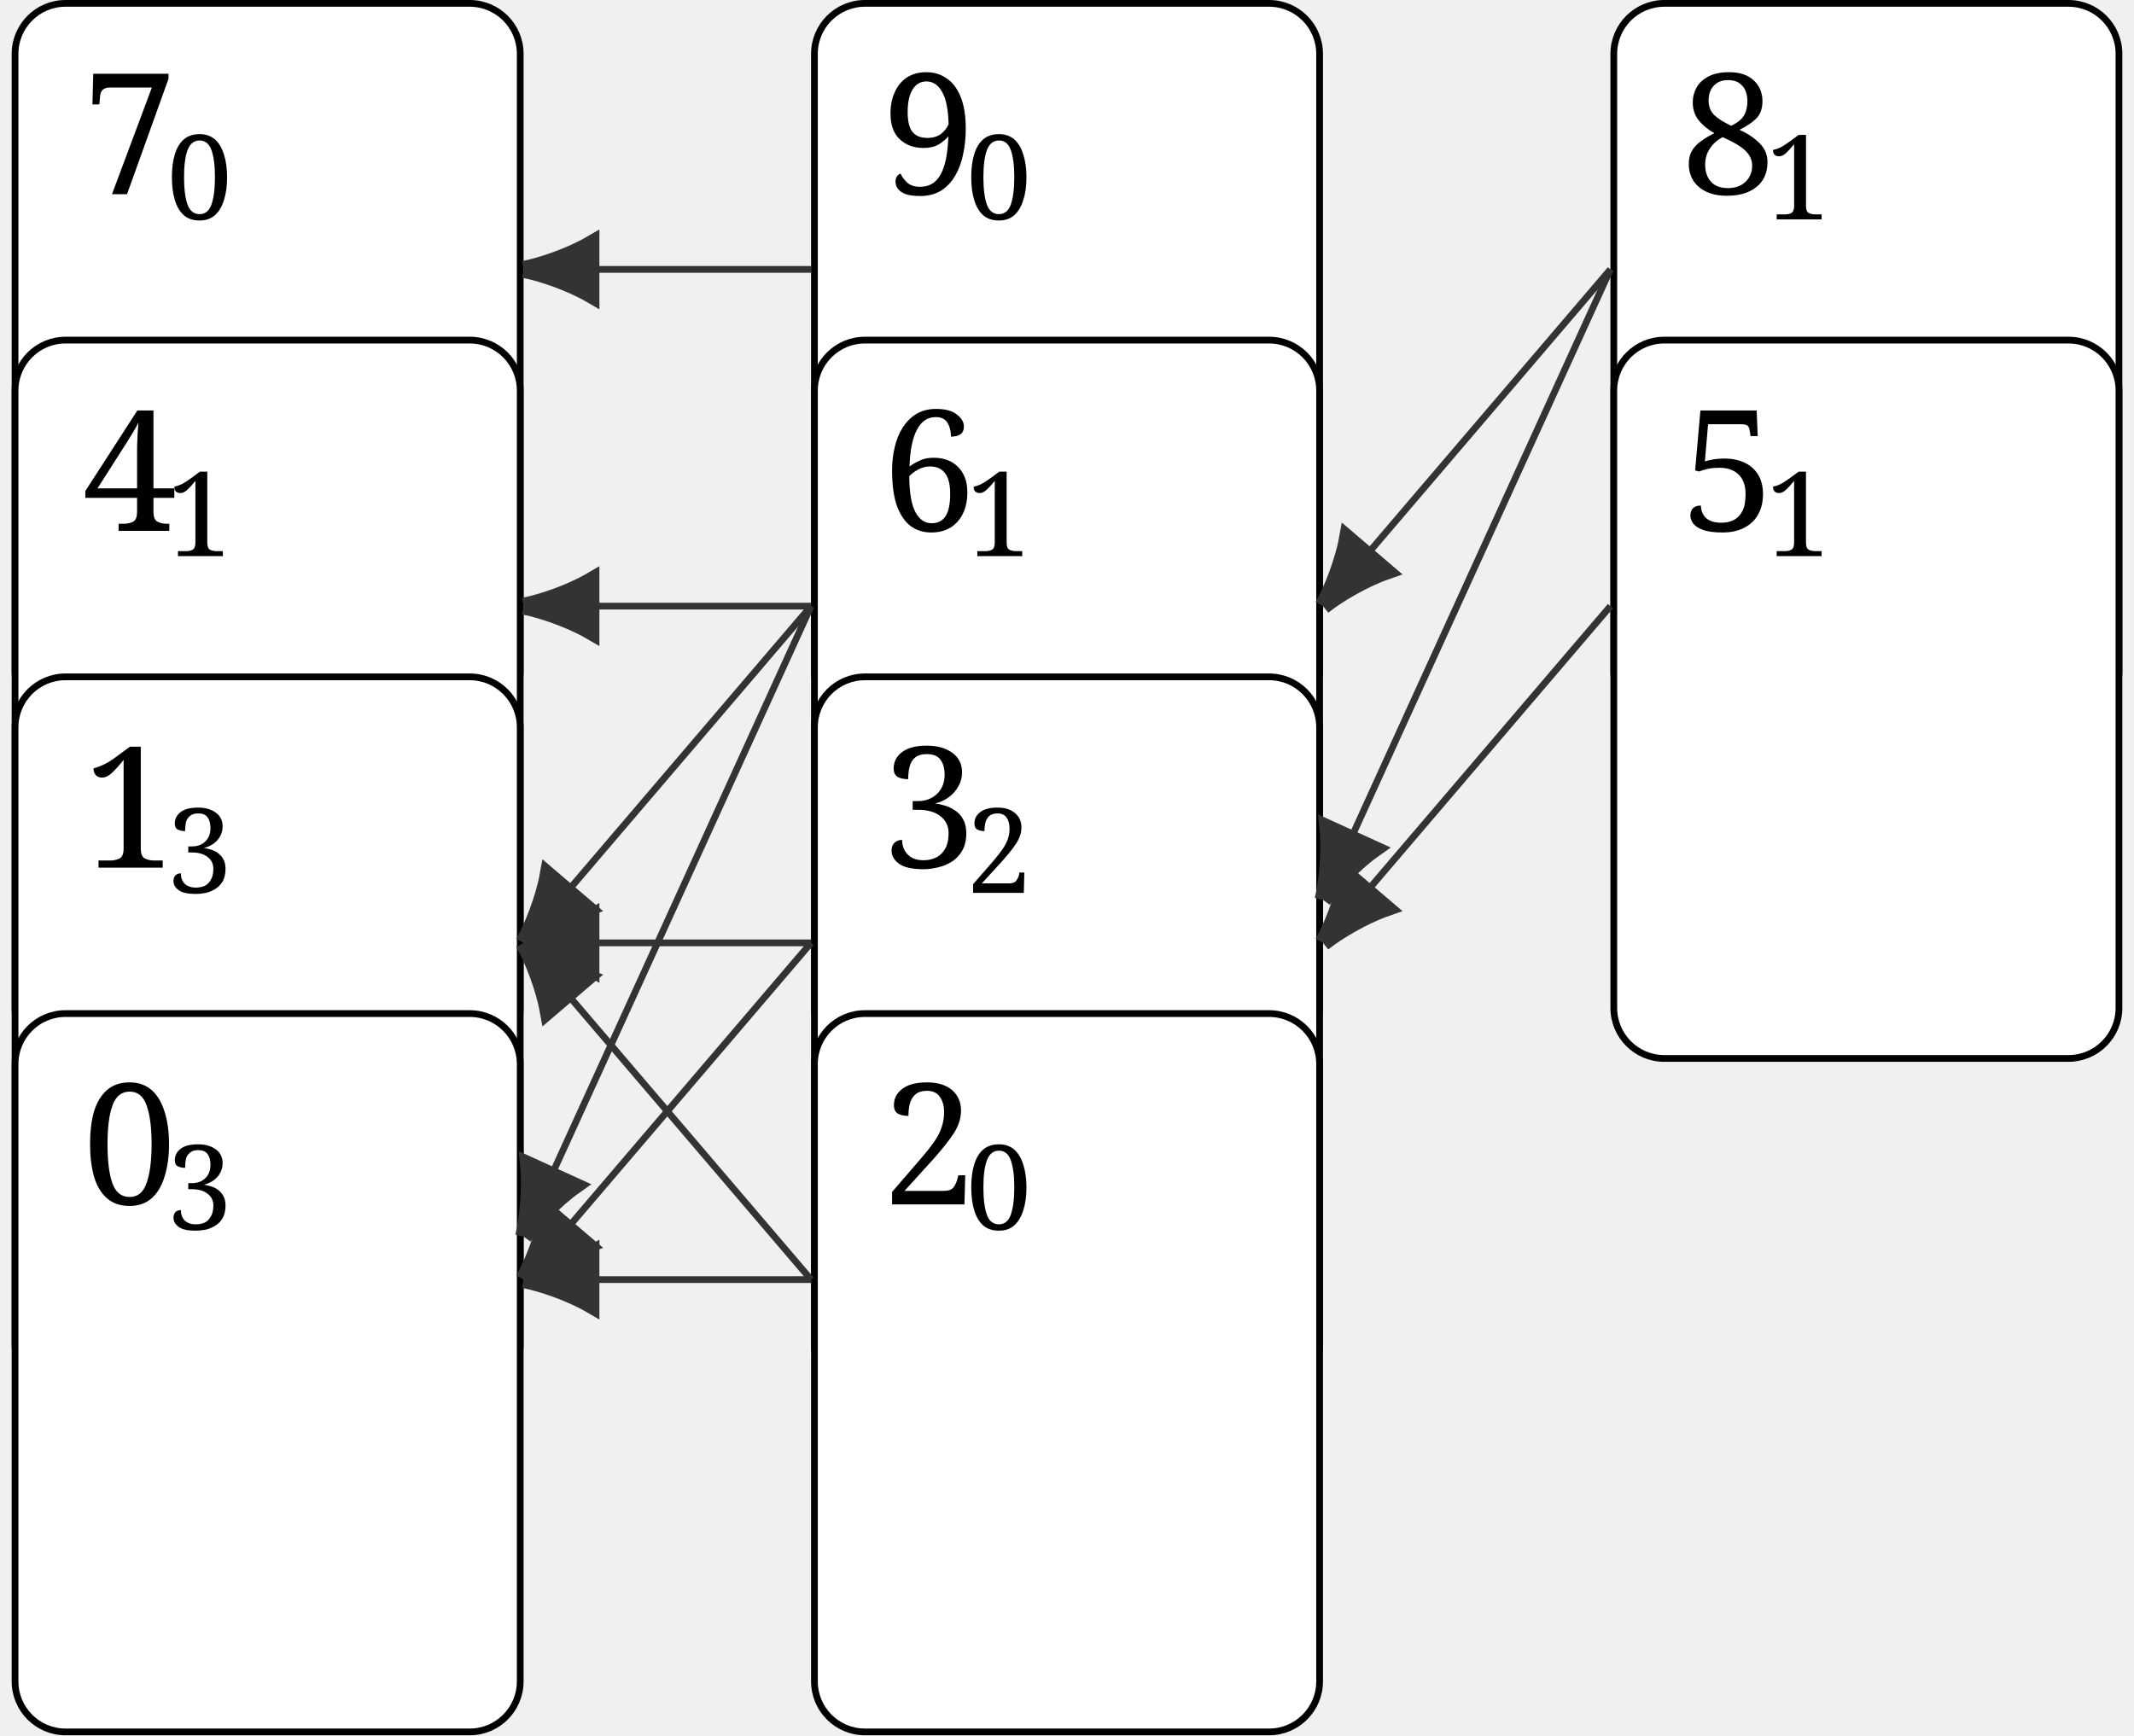
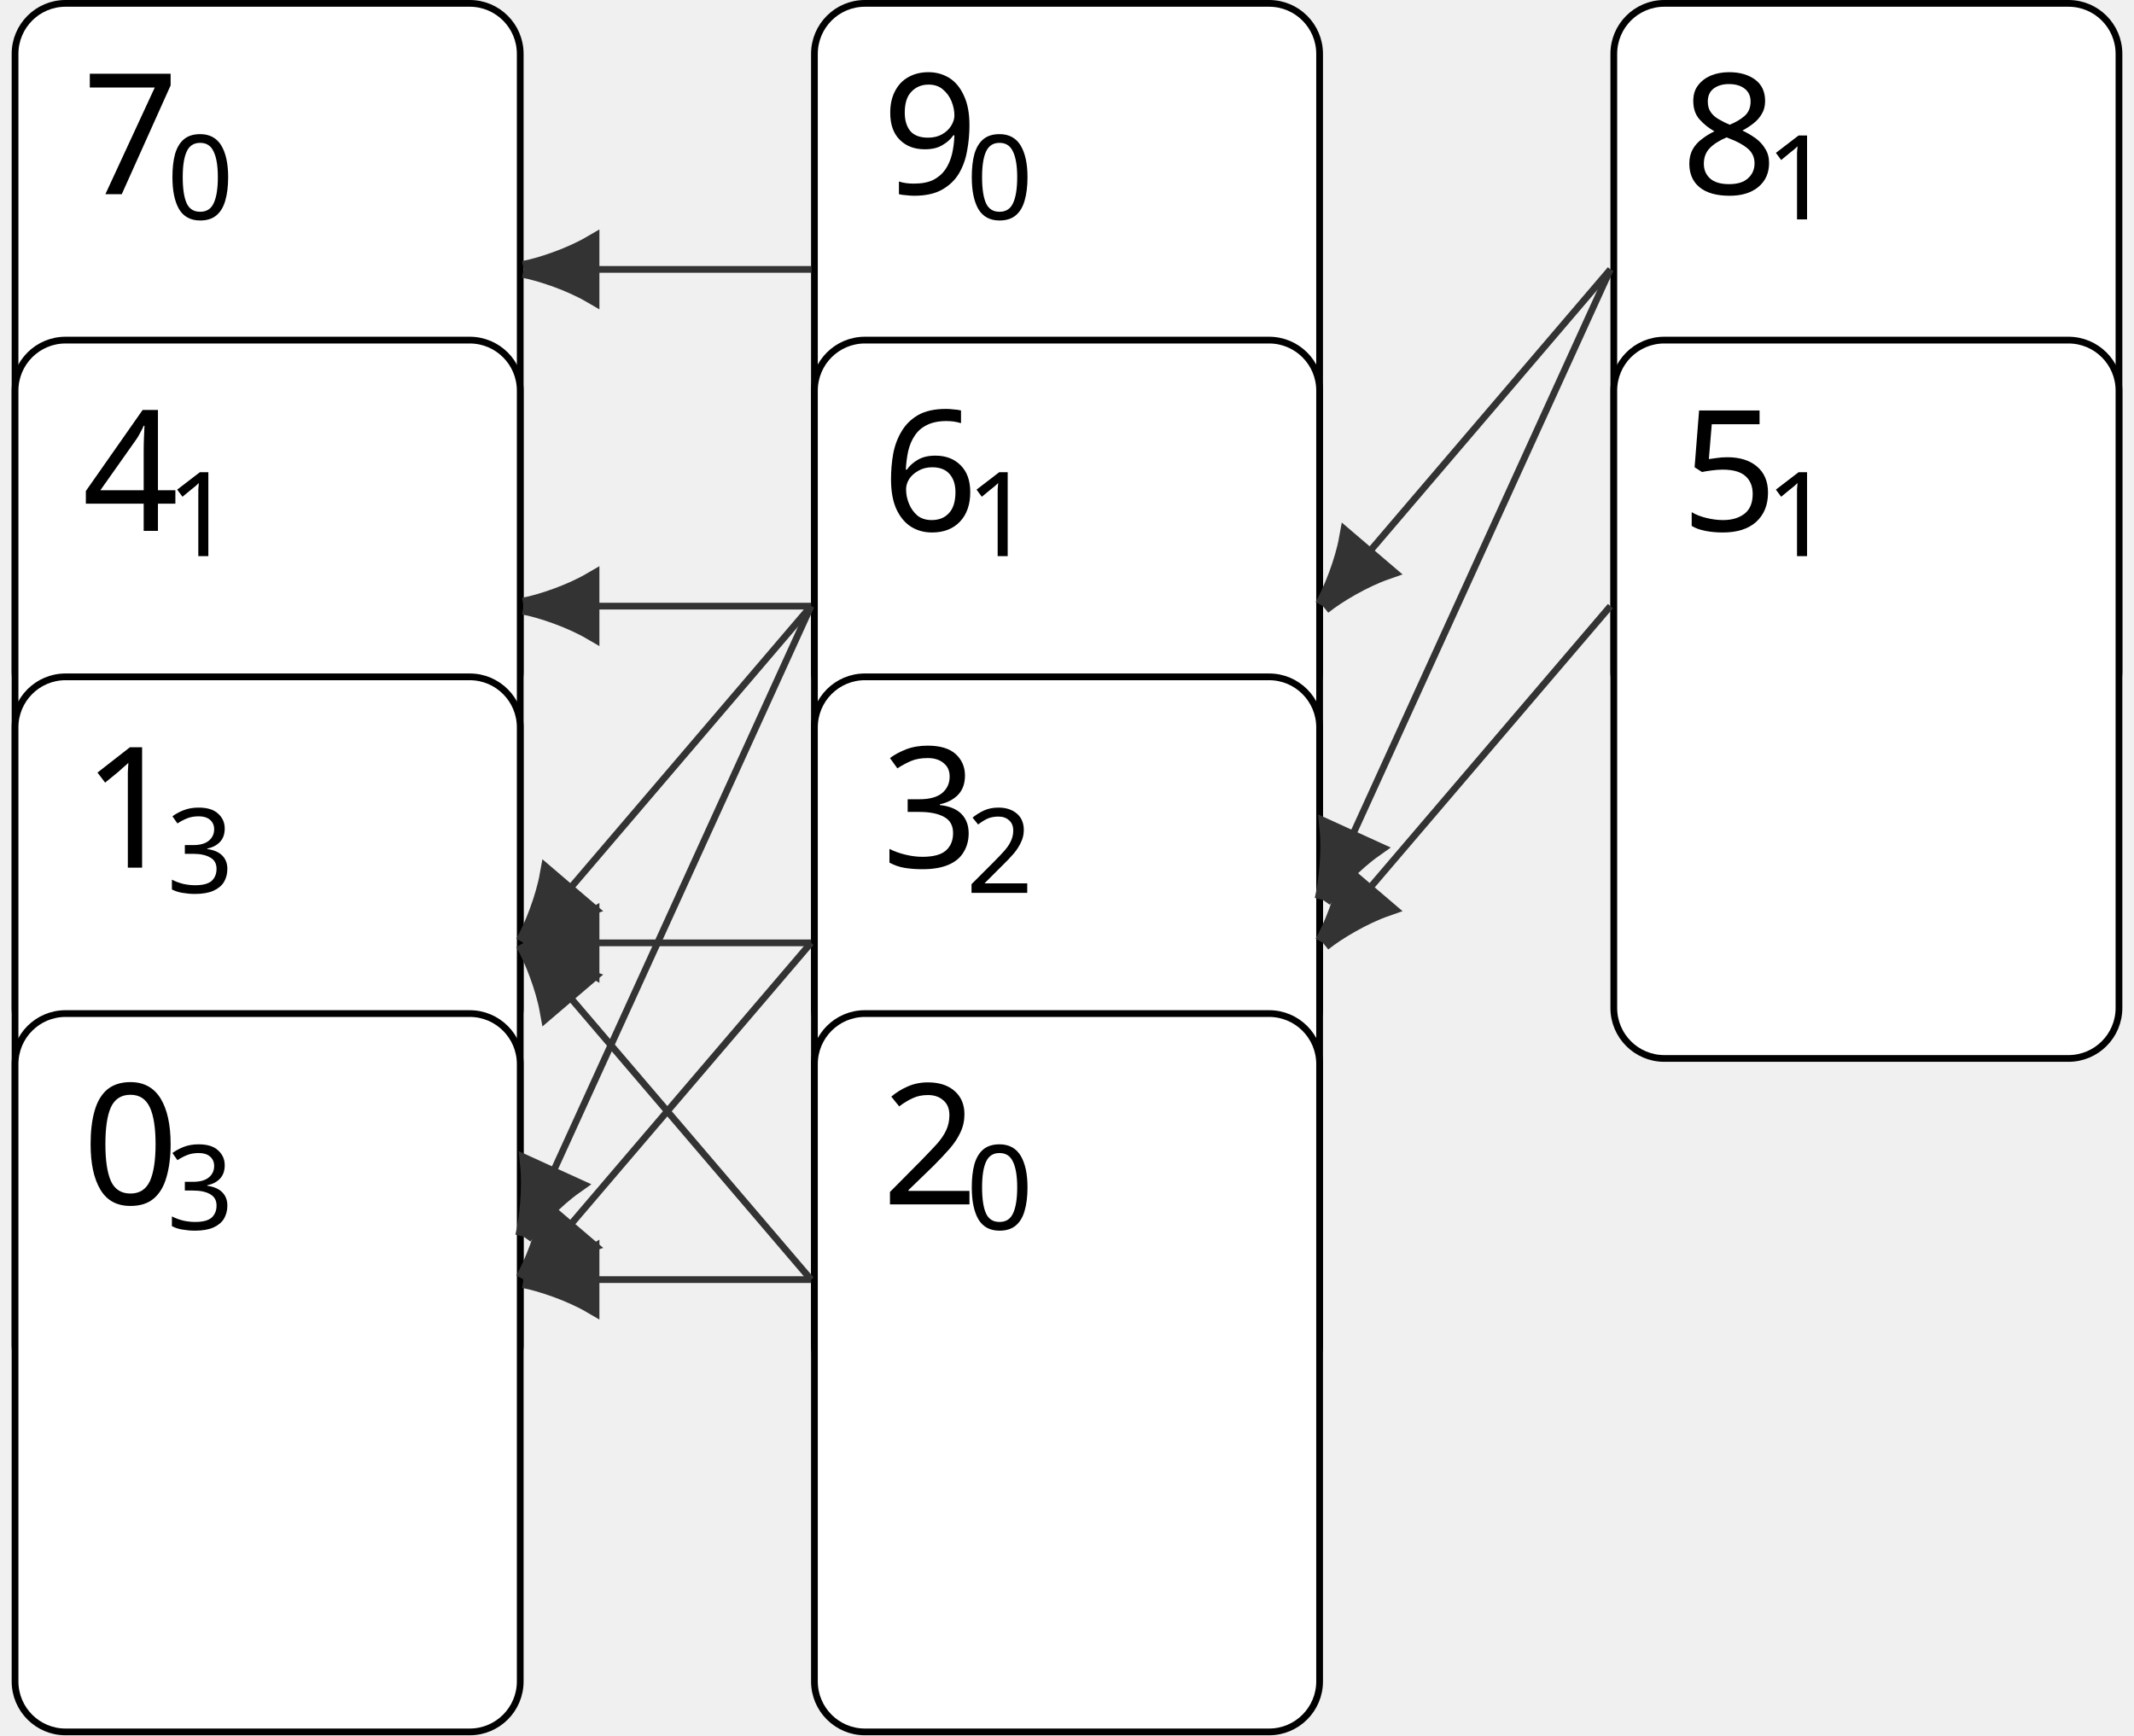
<svg xmlns="http://www.w3.org/2000/svg" version="1.1" id="svg2" xml:space="preserve" width="332" height="270" viewBox="0 0 166.5 136.908">
  <style type="text/css">
      path.arrow {
        stroke:#333 !important;
        fill:#333 !important;
      }
      @media (prefers-color-scheme: dark) {
         path.arrow {
            stroke:#c0c0c0 !important;
            fill:#c0c0c0 !important;
         }
      }
    </style>
  <defs id="defs6" />
  <g id="g10" transform="matrix(1.333333,0,0,-1.333333,0,136.908)">
    <g id="g12" transform="translate(15.143,81.228)">
      <g id="g14">
        <g id="g16">
          <g id="g18">
            <g id="g20">
              <path d="m 11.955,21.254 h -23.911 c -1.651,0 -2.989,-1.338 -2.989,-2.989 v -36.529 c 0,-1.651 1.338,-2.989 2.989,-2.989 h 23.911 c 1.651,0 2.989,1.338 2.989,2.989 v 36.529 c 0,1.651 -1.338,2.989 -2.989,2.989 z" style="fill:#ffffff;fill-opacity:1;fill-rule:nonzero;stroke:#000000;stroke-width:0.399;stroke-linecap:butt;stroke-linejoin:miter;stroke-miterlimit:10;stroke-dasharray:none;stroke-opacity:1" id="path22" />
            </g>
            <g id="g24" transform="translate(-10.959,9.963)">
              <g id="g26">
                <g id="g28" transform="translate(-4.184,-91.191)">
-                   <text transform="matrix(1,0,0,-1,4.184,91.191)" style="font-variant:normal;font-weight:normal;font-size:9.963px;font-family:serif;writing-mode:lr-tb;fill:#000000;fill-opacity:1;fill-rule:nonzero;stroke:none" id="text32">
+                   <text transform="matrix(1,0,0,-1,4.184,91.191)" style="font-variant:normal;font-weight:normal;font-size:9.963px;font-family:CMR10;-inkscape-font-specification:CMR10;writing-mode:lr-tb;fill:#000000;fill-opacity:1;fill-rule:nonzero;stroke:none" id="text32">
                    <tspan x="0" y="0" id="tspan30">7</tspan>
                  </text>
-                   <text transform="matrix(1,0,0,-1,9.166,89.697)" style="font-variant:normal;font-weight:normal;font-size:6.974px;font-family:serif;writing-mode:lr-tb;fill:#000000;fill-opacity:1;fill-rule:nonzero;stroke:none" id="text36">
+                   <text transform="matrix(1,0,0,-1,9.166,89.697)" style="font-variant:normal;font-weight:normal;font-size:6.974px;font-family:CMR7;-inkscape-font-specification:CMR7;writing-mode:lr-tb;fill:#000000;fill-opacity:1;fill-rule:nonzero;stroke:none" id="text36">
                    <tspan x="0" y="0" id="tspan34">0</tspan>
                  </text>
                  <g id="g38" transform="translate(4.184,91.191)" />
                </g>
              </g>
              <g id="g40" transform="translate(10.959,-9.963)" />
            </g>
          </g>
          <g id="g42">
            <g id="g44">
              <path d="M 59.25,21.254 H 35.34 c -1.651,0 -2.989,-1.338 -2.989,-2.989 v -36.529 c 0,-1.651 1.338,-2.989 2.989,-2.989 h 23.911 c 1.651,0 2.989,1.338 2.989,2.989 v 36.529 c 0,1.651 -1.338,2.989 -2.989,2.989 z" style="fill:#ffffff;fill-opacity:1;fill-rule:nonzero;stroke:#000000;stroke-width:0.399;stroke-linecap:butt;stroke-linejoin:miter;stroke-miterlimit:10;stroke-dasharray:none;stroke-opacity:1" id="path46" />
            </g>
            <g id="g48" transform="translate(36.336,9.963)">
              <g id="g50">
                <g id="g52" transform="translate(-51.479,-91.191)">
-                   <text transform="matrix(1,0,0,-1,51.479,91.191)" style="font-variant:normal;font-weight:normal;font-size:9.963px;font-family:serif;writing-mode:lr-tb;fill:#000000;fill-opacity:1;fill-rule:nonzero;stroke:none" id="text56">
+                   <text transform="matrix(1,0,0,-1,51.479,91.191)" style="font-variant:normal;font-weight:normal;font-size:9.963px;font-family:CMR10;-inkscape-font-specification:CMR10;writing-mode:lr-tb;fill:#000000;fill-opacity:1;fill-rule:nonzero;stroke:none" id="text56">
                    <tspan x="0" y="0" id="tspan54">9</tspan>
                  </text>
-                   <text transform="matrix(1,0,0,-1,56.46,89.697)" style="font-variant:normal;font-weight:normal;font-size:6.974px;font-family:serif;writing-mode:lr-tb;fill:#000000;fill-opacity:1;fill-rule:nonzero;stroke:none" id="text60">
+                   <text transform="matrix(1,0,0,-1,56.46,89.697)" style="font-variant:normal;font-weight:normal;font-size:6.974px;font-family:CMR7;-inkscape-font-specification:CMR7;writing-mode:lr-tb;fill:#000000;fill-opacity:1;fill-rule:nonzero;stroke:none" id="text60">
                    <tspan x="0" y="0" id="tspan58">0</tspan>
                  </text>
                  <g id="g62" transform="translate(51.479,91.191)" />
                </g>
              </g>
              <g id="g64" transform="translate(-36.336,-9.963)" />
            </g>
          </g>
          <g id="g66">
            <g id="g68">
              <path d="M 106.545,21.254 H 82.635 c -1.651,0 -2.989,-1.338 -2.989,-2.989 v -36.529 c 0,-1.651 1.338,-2.989 2.989,-2.989 h 23.911 c 1.651,0 2.989,1.338 2.989,2.989 v 36.529 c 0,1.651 -1.338,2.989 -2.989,2.989 z" style="fill:#ffffff;fill-opacity:1;fill-rule:nonzero;stroke:#000000;stroke-width:0.399;stroke-linecap:butt;stroke-linejoin:miter;stroke-miterlimit:10;stroke-dasharray:none;stroke-opacity:1" id="path70" />
            </g>
            <g id="g72" transform="translate(83.63,9.963)">
              <g id="g74">
                <g id="g76" transform="translate(-98.773,-91.191)">
-                   <text transform="matrix(1,0,0,-1,98.773,91.191)" style="font-variant:normal;font-weight:normal;font-size:9.963px;font-family:serif;writing-mode:lr-tb;fill:#000000;fill-opacity:1;fill-rule:nonzero;stroke:none" id="text80">
+                   <text transform="matrix(1,0,0,-1,98.773,91.191)" style="font-variant:normal;font-weight:normal;font-size:9.963px;font-family:CMR10;-inkscape-font-specification:CMR10;writing-mode:lr-tb;fill:#000000;fill-opacity:1;fill-rule:nonzero;stroke:none" id="text80">
                    <tspan x="0" y="0" id="tspan78">8</tspan>
                  </text>
-                   <text transform="matrix(1,0,0,-1,103.755,89.697)" style="font-variant:normal;font-weight:normal;font-size:6.974px;font-family:serif;writing-mode:lr-tb;fill:#000000;fill-opacity:1;fill-rule:nonzero;stroke:none" id="text84">
+                   <text transform="matrix(1,0,0,-1,103.755,89.697)" style="font-variant:normal;font-weight:normal;font-size:6.974px;font-family:CMR7;-inkscape-font-specification:CMR7;writing-mode:lr-tb;fill:#000000;fill-opacity:1;fill-rule:nonzero;stroke:none" id="text84">
                    <tspan x="0" y="0" id="tspan82">1</tspan>
                  </text>
                  <g id="g86" transform="translate(98.773,91.191)" />
                </g>
              </g>
              <g id="g88" transform="translate(-83.63,-9.963)" />
            </g>
          </g>
          <g id="g90">
            <g id="g92">
              <path d="m 11.955,1.328 h -23.911 c -1.651,0 -2.989,-1.338 -2.989,-2.989 v -36.529 c 0,-1.651 1.338,-2.989 2.989,-2.989 h 23.911 c 1.651,0 2.989,1.338 2.989,2.989 v 36.529 c 0,1.651 -1.338,2.989 -2.989,2.989 z" style="fill:#ffffff;fill-opacity:1;fill-rule:nonzero;stroke:#000000;stroke-width:0.399;stroke-linecap:butt;stroke-linejoin:miter;stroke-miterlimit:10;stroke-dasharray:none;stroke-opacity:1" id="path94" />
            </g>
            <g id="g96" transform="translate(-10.959,-9.962)">
              <g id="g98">
                <g id="g100" transform="translate(-4.184,-71.266)">
-                   <text transform="matrix(1,0,0,-1,4.184,71.266)" style="font-variant:normal;font-weight:normal;font-size:9.963px;font-family:serif;writing-mode:lr-tb;fill:#000000;fill-opacity:1;fill-rule:nonzero;stroke:none" id="text104">
+                   <text transform="matrix(1,0,0,-1,4.184,71.266)" style="font-variant:normal;font-weight:normal;font-size:9.963px;font-family:CMR10;-inkscape-font-specification:CMR10;writing-mode:lr-tb;fill:#000000;fill-opacity:1;fill-rule:nonzero;stroke:none" id="text104">
                    <tspan x="0" y="0" id="tspan102">4</tspan>
                  </text>
-                   <text transform="matrix(1,0,0,-1,9.166,69.771)" style="font-variant:normal;font-weight:normal;font-size:6.974px;font-family:serif;writing-mode:lr-tb;fill:#000000;fill-opacity:1;fill-rule:nonzero;stroke:none" id="text108">
+                   <text transform="matrix(1,0,0,-1,9.166,69.771)" style="font-variant:normal;font-weight:normal;font-size:6.974px;font-family:CMR7;-inkscape-font-specification:CMR7;writing-mode:lr-tb;fill:#000000;fill-opacity:1;fill-rule:nonzero;stroke:none" id="text108">
                    <tspan x="0" y="0" id="tspan106">1</tspan>
                  </text>
                  <g id="g110" transform="translate(4.184,71.266)" />
                </g>
              </g>
              <g id="g112" transform="translate(10.959,9.962)" />
            </g>
          </g>
          <g id="g114">
            <g id="g116">
              <path d="M 59.25,1.328 H 35.34 c -1.651,0 -2.989,-1.338 -2.989,-2.989 v -36.529 c 0,-1.651 1.338,-2.989 2.989,-2.989 h 23.911 c 1.651,0 2.989,1.338 2.989,2.989 v 36.529 c 0,1.651 -1.338,2.989 -2.989,2.989 z" style="fill:#ffffff;fill-opacity:1;fill-rule:nonzero;stroke:#000000;stroke-width:0.399;stroke-linecap:butt;stroke-linejoin:miter;stroke-miterlimit:10;stroke-dasharray:none;stroke-opacity:1" id="path118" />
            </g>
            <g id="g120" transform="translate(36.336,-9.962)">
              <g id="g122">
                <g id="g124" transform="translate(-51.479,-71.266)">
-                   <text transform="matrix(1,0,0,-1,51.479,71.266)" style="font-variant:normal;font-weight:normal;font-size:9.963px;font-family:serif;writing-mode:lr-tb;fill:#000000;fill-opacity:1;fill-rule:nonzero;stroke:none" id="text128">
+                   <text transform="matrix(1,0,0,-1,51.479,71.266)" style="font-variant:normal;font-weight:normal;font-size:9.963px;font-family:CMR10;-inkscape-font-specification:CMR10;writing-mode:lr-tb;fill:#000000;fill-opacity:1;fill-rule:nonzero;stroke:none" id="text128">
                    <tspan x="0" y="0" id="tspan126">6</tspan>
                  </text>
-                   <text transform="matrix(1,0,0,-1,56.46,69.771)" style="font-variant:normal;font-weight:normal;font-size:6.974px;font-family:serif;writing-mode:lr-tb;fill:#000000;fill-opacity:1;fill-rule:nonzero;stroke:none" id="text132">
+                   <text transform="matrix(1,0,0,-1,56.46,69.771)" style="font-variant:normal;font-weight:normal;font-size:6.974px;font-family:CMR7;-inkscape-font-specification:CMR7;writing-mode:lr-tb;fill:#000000;fill-opacity:1;fill-rule:nonzero;stroke:none" id="text132">
                    <tspan x="0" y="0" id="tspan130">1</tspan>
                  </text>
                  <g id="g134" transform="translate(51.479,71.266)" />
                </g>
              </g>
              <g id="g136" transform="translate(-36.336,9.962)" />
            </g>
          </g>
          <g id="g138">
            <g id="g140">
              <path d="M 106.545,1.328 H 82.635 c -1.651,0 -2.989,-1.338 -2.989,-2.989 v -36.529 c 0,-1.651 1.338,-2.989 2.989,-2.989 h 23.911 c 1.651,0 2.989,1.338 2.989,2.989 v 36.529 c 0,1.651 -1.338,2.989 -2.989,2.989 z" style="fill:#ffffff;fill-opacity:1;fill-rule:nonzero;stroke:#000000;stroke-width:0.399;stroke-linecap:butt;stroke-linejoin:miter;stroke-miterlimit:10;stroke-dasharray:none;stroke-opacity:1" id="path142" />
            </g>
            <g id="g144" transform="translate(83.63,-9.962)">
              <g id="g146">
                <g id="g148" transform="translate(-98.773,-71.266)">
-                   <text transform="matrix(1,0,0,-1,98.773,71.266)" style="font-variant:normal;font-weight:normal;font-size:9.963px;font-family:serif;writing-mode:lr-tb;fill:#000000;fill-opacity:1;fill-rule:nonzero;stroke:none" id="text152">
+                   <text transform="matrix(1,0,0,-1,98.773,71.266)" style="font-variant:normal;font-weight:normal;font-size:9.963px;font-family:CMR10;-inkscape-font-specification:CMR10;writing-mode:lr-tb;fill:#000000;fill-opacity:1;fill-rule:nonzero;stroke:none" id="text152">
                    <tspan x="0" y="0" id="tspan150">5</tspan>
                  </text>
-                   <text transform="matrix(1,0,0,-1,103.754,69.771)" style="font-variant:normal;font-weight:normal;font-size:6.974px;font-family:serif;writing-mode:lr-tb;fill:#000000;fill-opacity:1;fill-rule:nonzero;stroke:none" id="text156">
+                   <text transform="matrix(1,0,0,-1,103.754,69.771)" style="font-variant:normal;font-weight:normal;font-size:6.974px;font-family:CMR7;-inkscape-font-specification:CMR7;writing-mode:lr-tb;fill:#000000;fill-opacity:1;fill-rule:nonzero;stroke:none" id="text156">
                    <tspan x="0" y="0" id="tspan154">1</tspan>
                  </text>
                  <g id="g158" transform="translate(98.773,71.266)" />
                </g>
              </g>
              <g id="g160" transform="translate(-83.63,9.962)" />
            </g>
          </g>
          <g id="g162">
            <g id="g164">
              <path d="m 11.955,-18.598 h -23.911 c -1.651,0 -2.989,-1.338 -2.989,-2.989 v -36.529 c 0,-1.651 1.338,-2.989 2.989,-2.989 h 23.911 c 1.651,0 2.989,1.338 2.989,2.989 v 36.529 c 0,1.651 -1.338,2.989 -2.989,2.989 z" style="fill:#ffffff;fill-opacity:1;fill-rule:nonzero;stroke:#000000;stroke-width:0.399;stroke-linecap:butt;stroke-linejoin:miter;stroke-miterlimit:10;stroke-dasharray:none;stroke-opacity:1" id="path166" />
            </g>
            <g id="g168" transform="translate(-10.959,-29.888)">
              <g id="g170">
                <g id="g172" transform="translate(-4.184,-51.34)">
-                   <text transform="matrix(1,0,0,-1,4.184,51.34)" style="font-variant:normal;font-weight:normal;font-size:9.963px;font-family:serif;writing-mode:lr-tb;fill:#000000;fill-opacity:1;fill-rule:nonzero;stroke:none" id="text176">
+                   <text transform="matrix(1,0,0,-1,4.184,51.34)" style="font-variant:normal;font-weight:normal;font-size:9.963px;font-family:CMR10;-inkscape-font-specification:CMR10;writing-mode:lr-tb;fill:#000000;fill-opacity:1;fill-rule:nonzero;stroke:none" id="text176">
                    <tspan x="0" y="0" id="tspan174">1</tspan>
                  </text>
-                   <text transform="matrix(1,0,0,-1,9.166,49.846)" style="font-variant:normal;font-weight:normal;font-size:6.974px;font-family:serif;writing-mode:lr-tb;fill:#000000;fill-opacity:1;fill-rule:nonzero;stroke:none" id="text180">
+                   <text transform="matrix(1,0,0,-1,9.166,49.846)" style="font-variant:normal;font-weight:normal;font-size:6.974px;font-family:CMR7;-inkscape-font-specification:CMR7;writing-mode:lr-tb;fill:#000000;fill-opacity:1;fill-rule:nonzero;stroke:none" id="text180">
                    <tspan x="0" y="0" id="tspan178">3</tspan>
                  </text>
                  <g id="g182" transform="translate(4.184,51.34)" />
                </g>
              </g>
              <g id="g184" transform="translate(10.959,29.888)" />
            </g>
          </g>
          <g id="g186">
            <g id="g188">
              <path d="M 59.25,-18.598 H 35.34 c -1.651,0 -2.989,-1.338 -2.989,-2.989 v -36.529 c 0,-1.651 1.338,-2.989 2.989,-2.989 h 23.911 c 1.651,0 2.989,1.338 2.989,2.989 v 36.529 c 0,1.651 -1.338,2.989 -2.989,2.989 z" style="fill:#ffffff;fill-opacity:1;fill-rule:nonzero;stroke:#000000;stroke-width:0.399;stroke-linecap:butt;stroke-linejoin:miter;stroke-miterlimit:10;stroke-dasharray:none;stroke-opacity:1" id="path190" />
            </g>
            <g id="g192" transform="translate(36.336,-29.888)">
              <g id="g194">
                <g id="g196" transform="translate(-51.479,-51.34)">
-                   <text transform="matrix(1,0,0,-1,51.479,51.34)" style="font-variant:normal;font-weight:normal;font-size:9.963px;font-family:serif;writing-mode:lr-tb;fill:#000000;fill-opacity:1;fill-rule:nonzero;stroke:none" id="text200">
+                   <text transform="matrix(1,0,0,-1,51.479,51.34)" style="font-variant:normal;font-weight:normal;font-size:9.963px;font-family:CMR10;-inkscape-font-specification:CMR10;writing-mode:lr-tb;fill:#000000;fill-opacity:1;fill-rule:nonzero;stroke:none" id="text200">
                    <tspan x="0" y="0" id="tspan198">3</tspan>
                  </text>
-                   <text transform="matrix(1,0,0,-1,56.46,49.846)" style="font-variant:normal;font-weight:normal;font-size:6.974px;font-family:serif;writing-mode:lr-tb;fill:#000000;fill-opacity:1;fill-rule:nonzero;stroke:none" id="text204">
+                   <text transform="matrix(1,0,0,-1,56.46,49.846)" style="font-variant:normal;font-weight:normal;font-size:6.974px;font-family:CMR7;-inkscape-font-specification:CMR7;writing-mode:lr-tb;fill:#000000;fill-opacity:1;fill-rule:nonzero;stroke:none" id="text204">
                    <tspan x="0" y="0" id="tspan202">2</tspan>
                  </text>
                  <g id="g206" transform="translate(51.479,51.34)" />
                </g>
              </g>
              <g id="g208" transform="translate(-36.336,29.888)" />
            </g>
          </g>
          <g id="g210">
            <g id="g212">
              <path d="m 11.955,-38.523 h -23.911 c -1.651,0 -2.989,-1.338 -2.989,-2.989 v -36.529 c 0,-1.651 1.338,-2.989 2.989,-2.989 h 23.911 c 1.651,0 2.989,1.338 2.989,2.989 v 36.529 c 0,1.651 -1.338,2.989 -2.989,2.989 z" style="fill:#ffffff;fill-opacity:1;fill-rule:nonzero;stroke:#000000;stroke-width:0.399;stroke-linecap:butt;stroke-linejoin:miter;stroke-miterlimit:10;stroke-dasharray:none;stroke-opacity:1" id="path214" />
            </g>
            <g id="g216" transform="translate(-10.959,-49.813)">
              <g id="g218">
                <g id="g220" transform="translate(-4.184,-31.415)">
-                   <text transform="matrix(1,0,0,-1,4.184,31.415)" style="font-variant:normal;font-weight:normal;font-size:9.963px;font-family:serif;writing-mode:lr-tb;fill:#000000;fill-opacity:1;fill-rule:nonzero;stroke:none" id="text224">
+                   <text transform="matrix(1,0,0,-1,4.184,31.415)" style="font-variant:normal;font-weight:normal;font-size:9.963px;font-family:CMR10;-inkscape-font-specification:CMR10;writing-mode:lr-tb;fill:#000000;fill-opacity:1;fill-rule:nonzero;stroke:none" id="text224">
                    <tspan x="0" y="0" id="tspan222">0</tspan>
                  </text>
-                   <text transform="matrix(1,0,0,-1,9.166,29.921)" style="font-variant:normal;font-weight:normal;font-size:6.974px;font-family:serif;writing-mode:lr-tb;fill:#000000;fill-opacity:1;fill-rule:nonzero;stroke:none" id="text228">
+                   <text transform="matrix(1,0,0,-1,9.166,29.921)" style="font-variant:normal;font-weight:normal;font-size:6.974px;font-family:CMR7;-inkscape-font-specification:CMR7;writing-mode:lr-tb;fill:#000000;fill-opacity:1;fill-rule:nonzero;stroke:none" id="text228">
                    <tspan x="0" y="0" id="tspan226">3</tspan>
                  </text>
                  <g id="g230" transform="translate(4.184,31.415)" />
                </g>
              </g>
              <g id="g232" transform="translate(10.959,49.813)" />
            </g>
          </g>
          <g id="g234">
            <g id="g236">
              <path d="M 59.25,-38.523 H 35.34 c -1.651,0 -2.989,-1.338 -2.989,-2.989 v -36.529 c 0,-1.651 1.338,-2.989 2.989,-2.989 h 23.911 c 1.651,0 2.989,1.338 2.989,2.989 v 36.529 c 0,1.651 -1.338,2.989 -2.989,2.989 z" style="fill:#ffffff;fill-opacity:1;fill-rule:nonzero;stroke:#000000;stroke-width:0.399;stroke-linecap:butt;stroke-linejoin:miter;stroke-miterlimit:10;stroke-dasharray:none;stroke-opacity:1" id="path238" />
            </g>
            <g id="g240" transform="translate(36.336,-49.813)">
              <g id="g242">
                <g id="g244" transform="translate(-51.479,-31.415)">
-                   <text transform="matrix(1,0,0,-1,51.479,31.415)" style="font-variant:normal;font-weight:normal;font-size:9.963px;font-family:serif;writing-mode:lr-tb;fill:#000000;fill-opacity:1;fill-rule:nonzero;stroke:none" id="text248">
+                   <text transform="matrix(1,0,0,-1,51.479,31.415)" style="font-variant:normal;font-weight:normal;font-size:9.963px;font-family:CMR10;-inkscape-font-specification:CMR10;writing-mode:lr-tb;fill:#000000;fill-opacity:1;fill-rule:nonzero;stroke:none" id="text248">
                    <tspan x="0" y="0" id="tspan246">2</tspan>
                  </text>
-                   <text transform="matrix(1,0,0,-1,56.46,29.921)" style="font-variant:normal;font-weight:normal;font-size:6.974px;font-family:serif;writing-mode:lr-tb;fill:#000000;fill-opacity:1;fill-rule:nonzero;stroke:none" id="text252">
+                   <text transform="matrix(1,0,0,-1,56.46,29.921)" style="font-variant:normal;font-weight:normal;font-size:6.974px;font-family:CMR7;-inkscape-font-specification:CMR7;writing-mode:lr-tb;fill:#000000;fill-opacity:1;fill-rule:nonzero;stroke:none" id="text252">
                    <tspan x="0" y="0" id="tspan250">0</tspan>
                  </text>
                  <g id="g254" transform="translate(51.479,31.415)" />
                </g>
              </g>
              <g id="g256" transform="translate(-36.336,49.813)" />
            </g>
          </g>
          <path class="arrow" d="M 32.152,5.512 H 18.73" style="fill:none;stroke:#000000;stroke-width:0.399;stroke-linecap:butt;stroke-linejoin:miter;stroke-miterlimit:10;stroke-dasharray:none;stroke-opacity:1" id="path258" />
          <g id="g260" transform="rotate(180,9.364965,2.75585)">
            <g id="g262">
              <path class="arrow" d="M 3.587,0 C 2.524,0.199 0.797,0.797 -0.399,1.494 V -1.494 C 0.797,-0.797 2.524,-0.199 3.587,0" style="fill:#000000;fill-opacity:1;fill-rule:nonzero;stroke:none" id="path264" />
            </g>
          </g>
          <path class="arrow" d="M 32.152,-14.414 H 18.73" style="fill:none;stroke:#000000;stroke-width:0.399;stroke-linecap:butt;stroke-linejoin:miter;stroke-miterlimit:10;stroke-dasharray:none;stroke-opacity:1" id="path266" />
          <g id="g268" transform="rotate(180,9.364965,-7.20691)">
            <g id="g270">
              <path class="arrow" d="M 3.587,0 C 2.524,0.199 0.797,0.797 -0.399,1.494 V -1.494 C 0.797,-0.797 2.524,-0.199 3.587,0" style="fill:#000000;fill-opacity:1;fill-rule:nonzero;stroke:none" id="path272" />
            </g>
          </g>
          <path class="arrow" d="M 32.152,-14.414 17.472,-31.612" style="fill:none;stroke:#000000;stroke-width:0.399;stroke-linecap:butt;stroke-linejoin:miter;stroke-miterlimit:10;stroke-dasharray:none;stroke-opacity:1" id="path274" />
          <g id="g276" transform="matrix(-0.6492,-0.76054,0.76054,-0.6492,17.47177,-31.61163)">
            <g id="g278">
              <path class="arrow" d="M 3.587,0 C 2.524,0.199 0.797,0.797 -0.399,1.494 V -1.494 C 0.797,-0.797 2.524,-0.199 3.587,0" style="fill:#000000;fill-opacity:1;fill-rule:nonzero;stroke:none" id="path280" />
            </g>
          </g>
          <path class="arrow" d="M 32.152,-14.414 16.631,-48.461" style="fill:none;stroke:#000000;stroke-width:0.399;stroke-linecap:butt;stroke-linejoin:miter;stroke-miterlimit:10;stroke-dasharray:none;stroke-opacity:1" id="path282" />
          <g id="g284" transform="matrix(-0.41476,-0.90987,0.90987,-0.41476,16.63097,-48.46147)">
            <g id="g286">
              <path class="arrow" d="M 3.587,0 C 2.524,0.199 0.797,0.797 -0.399,1.494 V -1.494 C 0.797,-0.797 2.524,-0.199 3.587,0" style="fill:#000000;fill-opacity:1;fill-rule:nonzero;stroke:none" id="path288" />
            </g>
          </g>
          <path class="arrow" d="M 32.152,-34.339 H 18.73" style="fill:none;stroke:#000000;stroke-width:0.399;stroke-linecap:butt;stroke-linejoin:miter;stroke-miterlimit:10;stroke-dasharray:none;stroke-opacity:1" id="path290" />
          <g id="g292" transform="rotate(180,9.364965,-17.16968)">
            <g id="g294">
              <path class="arrow" d="M 3.587,0 C 2.524,0.199 0.797,0.797 -0.399,1.494 V -1.494 C 0.797,-0.797 2.524,-0.199 3.587,0" style="fill:#000000;fill-opacity:1;fill-rule:nonzero;stroke:none" id="path296" />
            </g>
          </g>
          <path class="arrow" d="M 32.152,-34.339 17.472,-51.537" style="fill:none;stroke:#000000;stroke-width:0.399;stroke-linecap:butt;stroke-linejoin:miter;stroke-miterlimit:10;stroke-dasharray:none;stroke-opacity:1" id="path298" />
          <g id="g300" transform="matrix(-0.6492,-0.76054,0.76054,-0.6492,17.47177,-51.53717)">
            <g id="g302">
              <path class="arrow" d="M 3.587,0 C 2.524,0.199 0.797,0.797 -0.399,1.494 V -1.494 C 0.797,-0.797 2.524,-0.199 3.587,0" style="fill:#000000;fill-opacity:1;fill-rule:nonzero;stroke:none" id="path304" />
            </g>
          </g>
          <path class="arrow" d="M 32.152,-54.265 17.472,-37.067" style="fill:none;stroke:#000000;stroke-width:0.399;stroke-linecap:butt;stroke-linejoin:miter;stroke-miterlimit:10;stroke-dasharray:none;stroke-opacity:1" id="path306" />
          <g id="g308" transform="matrix(-0.6492,0.76054,-0.76054,-0.6492,17.47177,-37.06708)">
            <g id="g310">
              <path class="arrow" d="M 3.587,0 C 2.524,0.199 0.797,0.797 -0.399,1.494 V -1.494 C 0.797,-0.797 2.524,-0.199 3.587,0" style="fill:#000000;fill-opacity:1;fill-rule:nonzero;stroke:none" id="path312" />
            </g>
          </g>
          <path class="arrow" d="M 32.152,-54.265 H 18.73" style="fill:none;stroke:#000000;stroke-width:0.399;stroke-linecap:butt;stroke-linejoin:miter;stroke-miterlimit:10;stroke-dasharray:none;stroke-opacity:1" id="path314" />
          <g id="g316" transform="rotate(180,9.364965,-27.13245)">
            <g id="g318">
              <path class="arrow" d="M 3.587,0 C 2.524,0.199 0.797,0.797 -0.399,1.494 V -1.494 C 0.797,-0.797 2.524,-0.199 3.587,0" style="fill:#000000;fill-opacity:1;fill-rule:nonzero;stroke:none" id="path320" />
            </g>
          </g>
          <path class="arrow" d="M 79.447,5.512 64.767,-11.686" style="fill:none;stroke:#000000;stroke-width:0.399;stroke-linecap:butt;stroke-linejoin:miter;stroke-miterlimit:10;stroke-dasharray:none;stroke-opacity:1" id="path322" />
          <g id="g324" transform="matrix(-0.6492,-0.76054,0.76054,-0.6492,64.76683,-11.6861)">
            <g id="g326">
              <path class="arrow" d="M 3.587,0 C 2.524,0.199 0.797,0.797 -0.399,1.494 V -1.494 C 0.797,-0.797 2.524,-0.199 3.587,0" style="fill:#000000;fill-opacity:1;fill-rule:nonzero;stroke:none" id="path328" />
            </g>
          </g>
          <path class="arrow" d="M 79.447,5.512 63.926,-28.536" style="fill:none;stroke:#000000;stroke-width:0.399;stroke-linecap:butt;stroke-linejoin:miter;stroke-miterlimit:10;stroke-dasharray:none;stroke-opacity:1" id="path330" />
          <g id="g332" transform="matrix(-0.41476,-0.90987,0.90987,-0.41476,63.92603,-28.53593)">
            <g id="g334">
              <path class="arrow" d="M 3.587,0 C 2.524,0.199 0.797,0.797 -0.399,1.494 V -1.494 C 0.797,-0.797 2.524,-0.199 3.587,0" style="fill:#000000;fill-opacity:1;fill-rule:nonzero;stroke:none" id="path336" />
            </g>
          </g>
          <path class="arrow" d="M 79.447,-14.414 64.767,-31.612" style="fill:none;stroke:#000000;stroke-width:0.399;stroke-linecap:butt;stroke-linejoin:miter;stroke-miterlimit:10;stroke-dasharray:none;stroke-opacity:1" id="path338" />
          <g id="g340" transform="matrix(-0.6492,-0.76054,0.76054,-0.6492,64.76683,-31.61163)">
            <g id="g342">
              <path class="arrow" d="M 3.587,0 C 2.524,0.199 0.797,0.797 -0.399,1.494 V -1.494 C 0.797,-0.797 2.524,-0.199 3.587,0" style="fill:#000000;fill-opacity:1;fill-rule:nonzero;stroke:none" id="path344" />
            </g>
          </g>
        </g>
      </g>
    </g>
  </g>
</svg>
